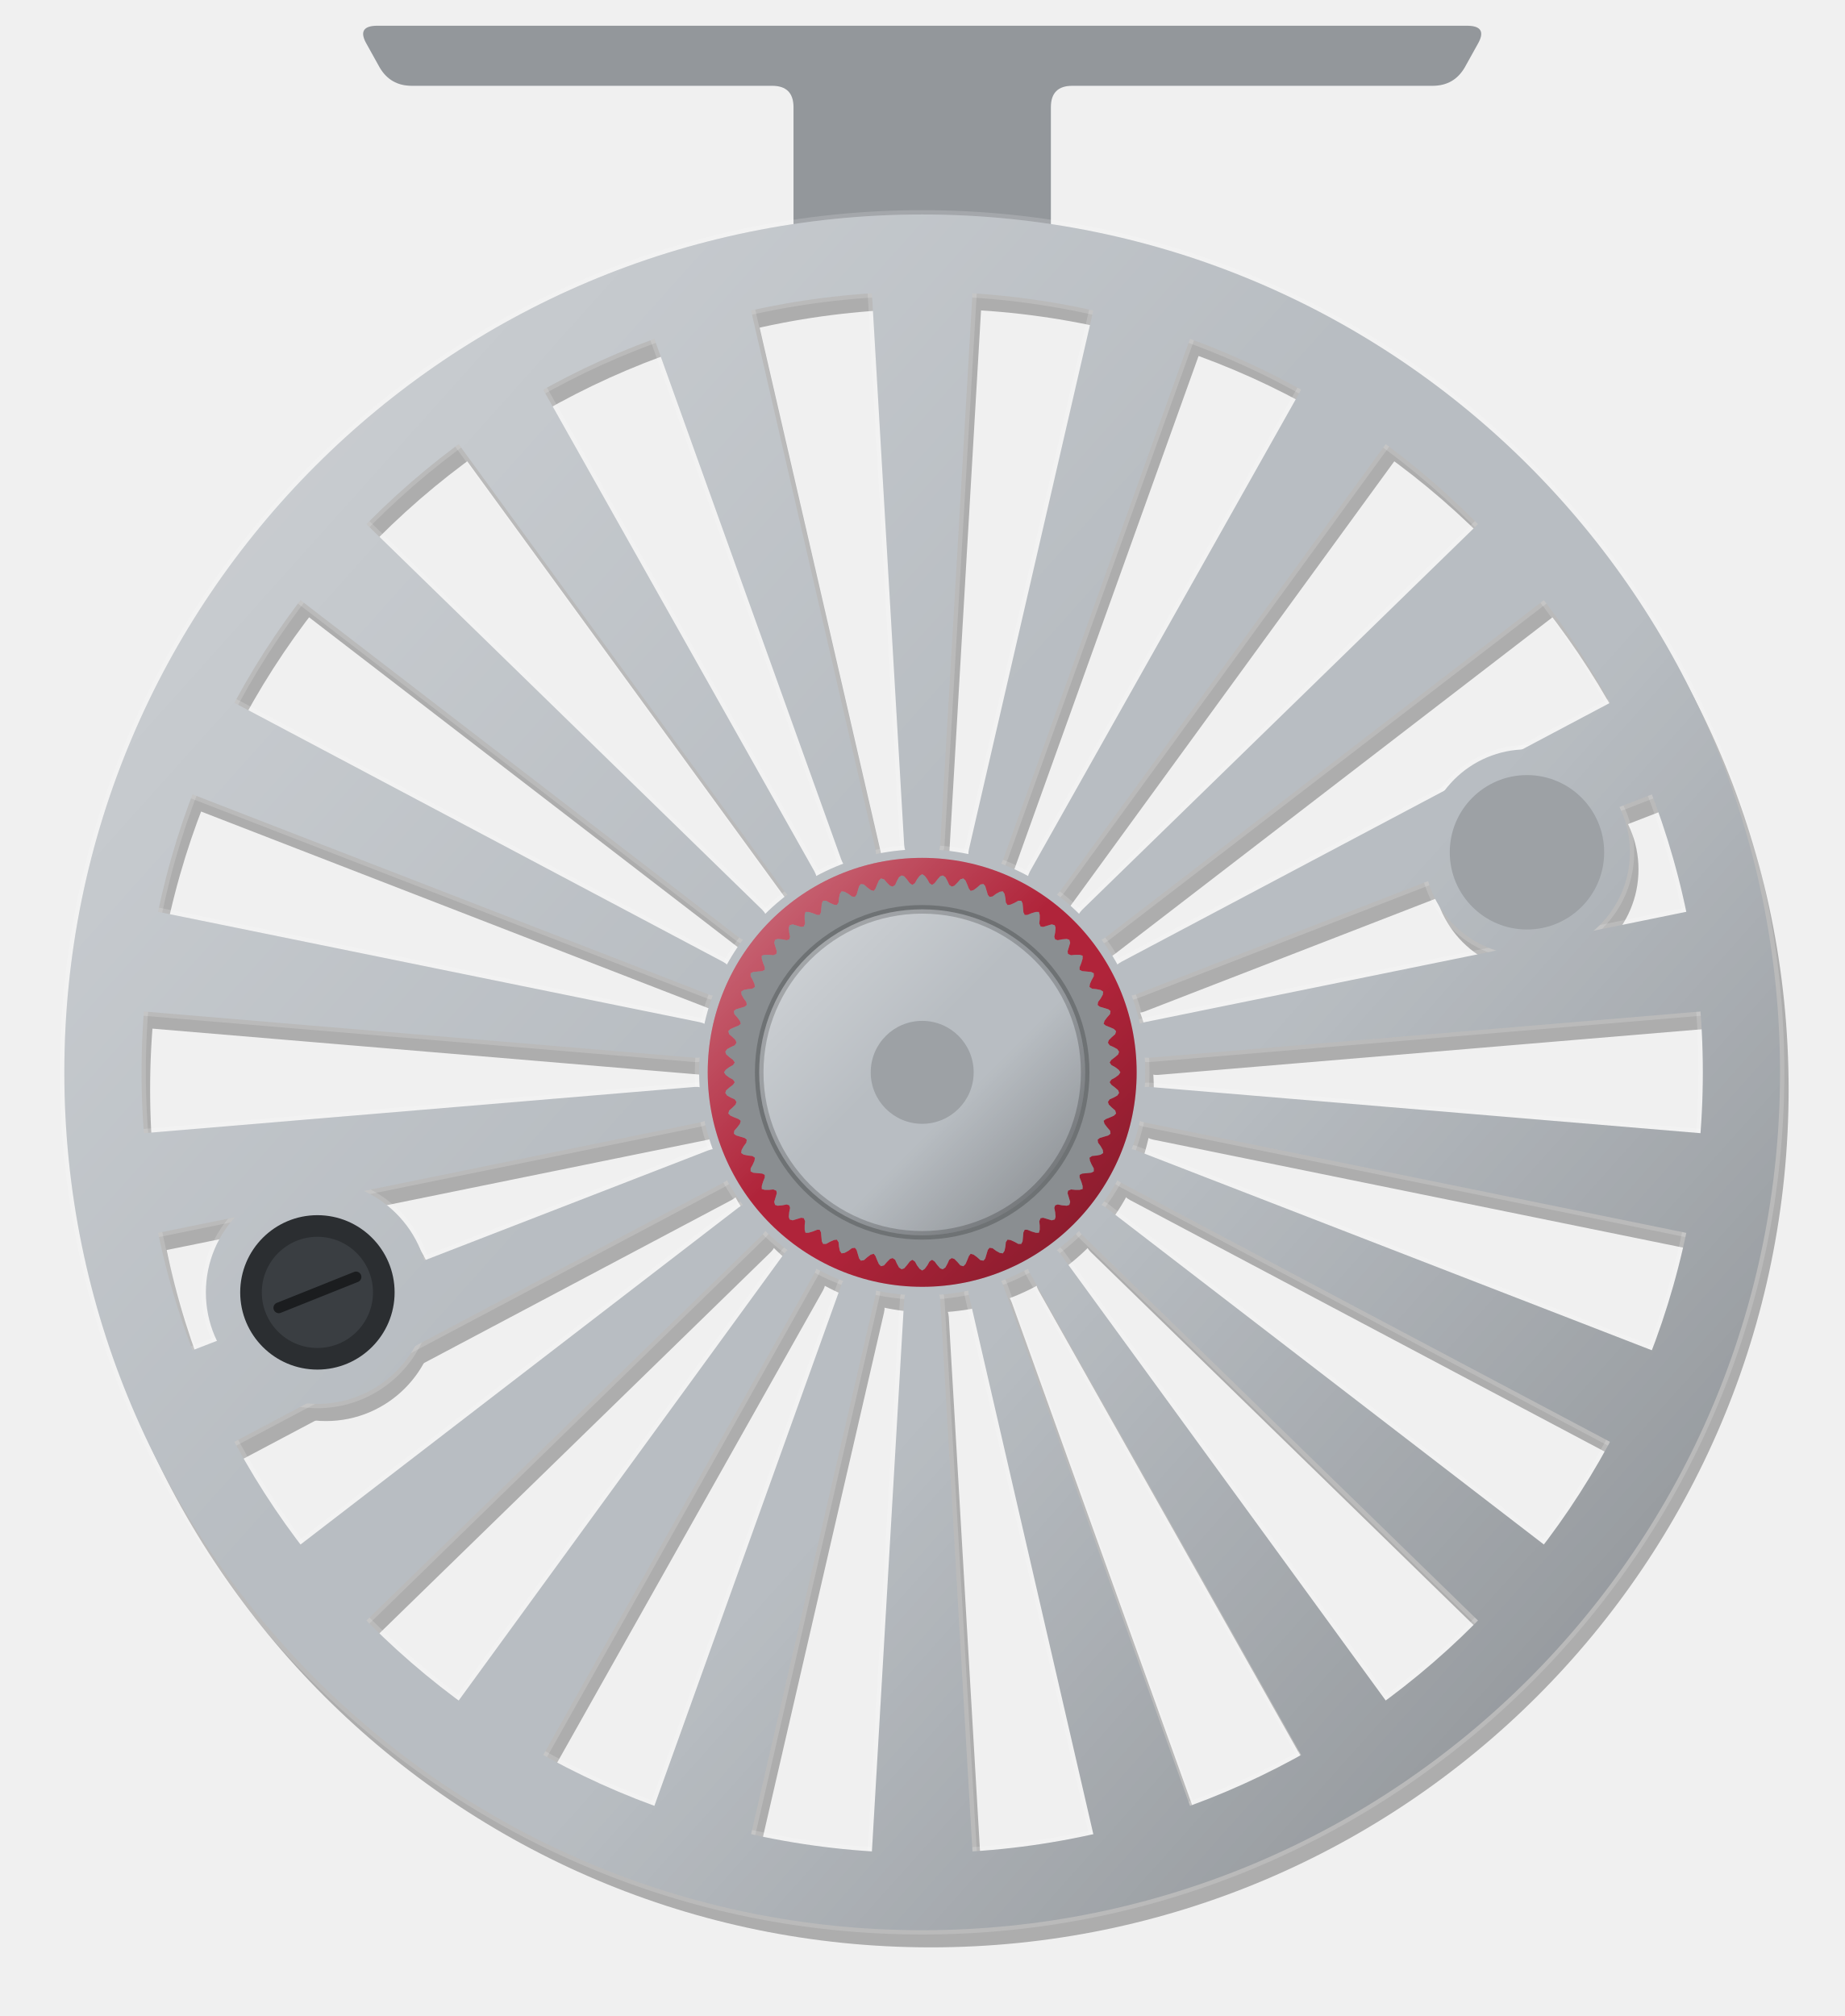
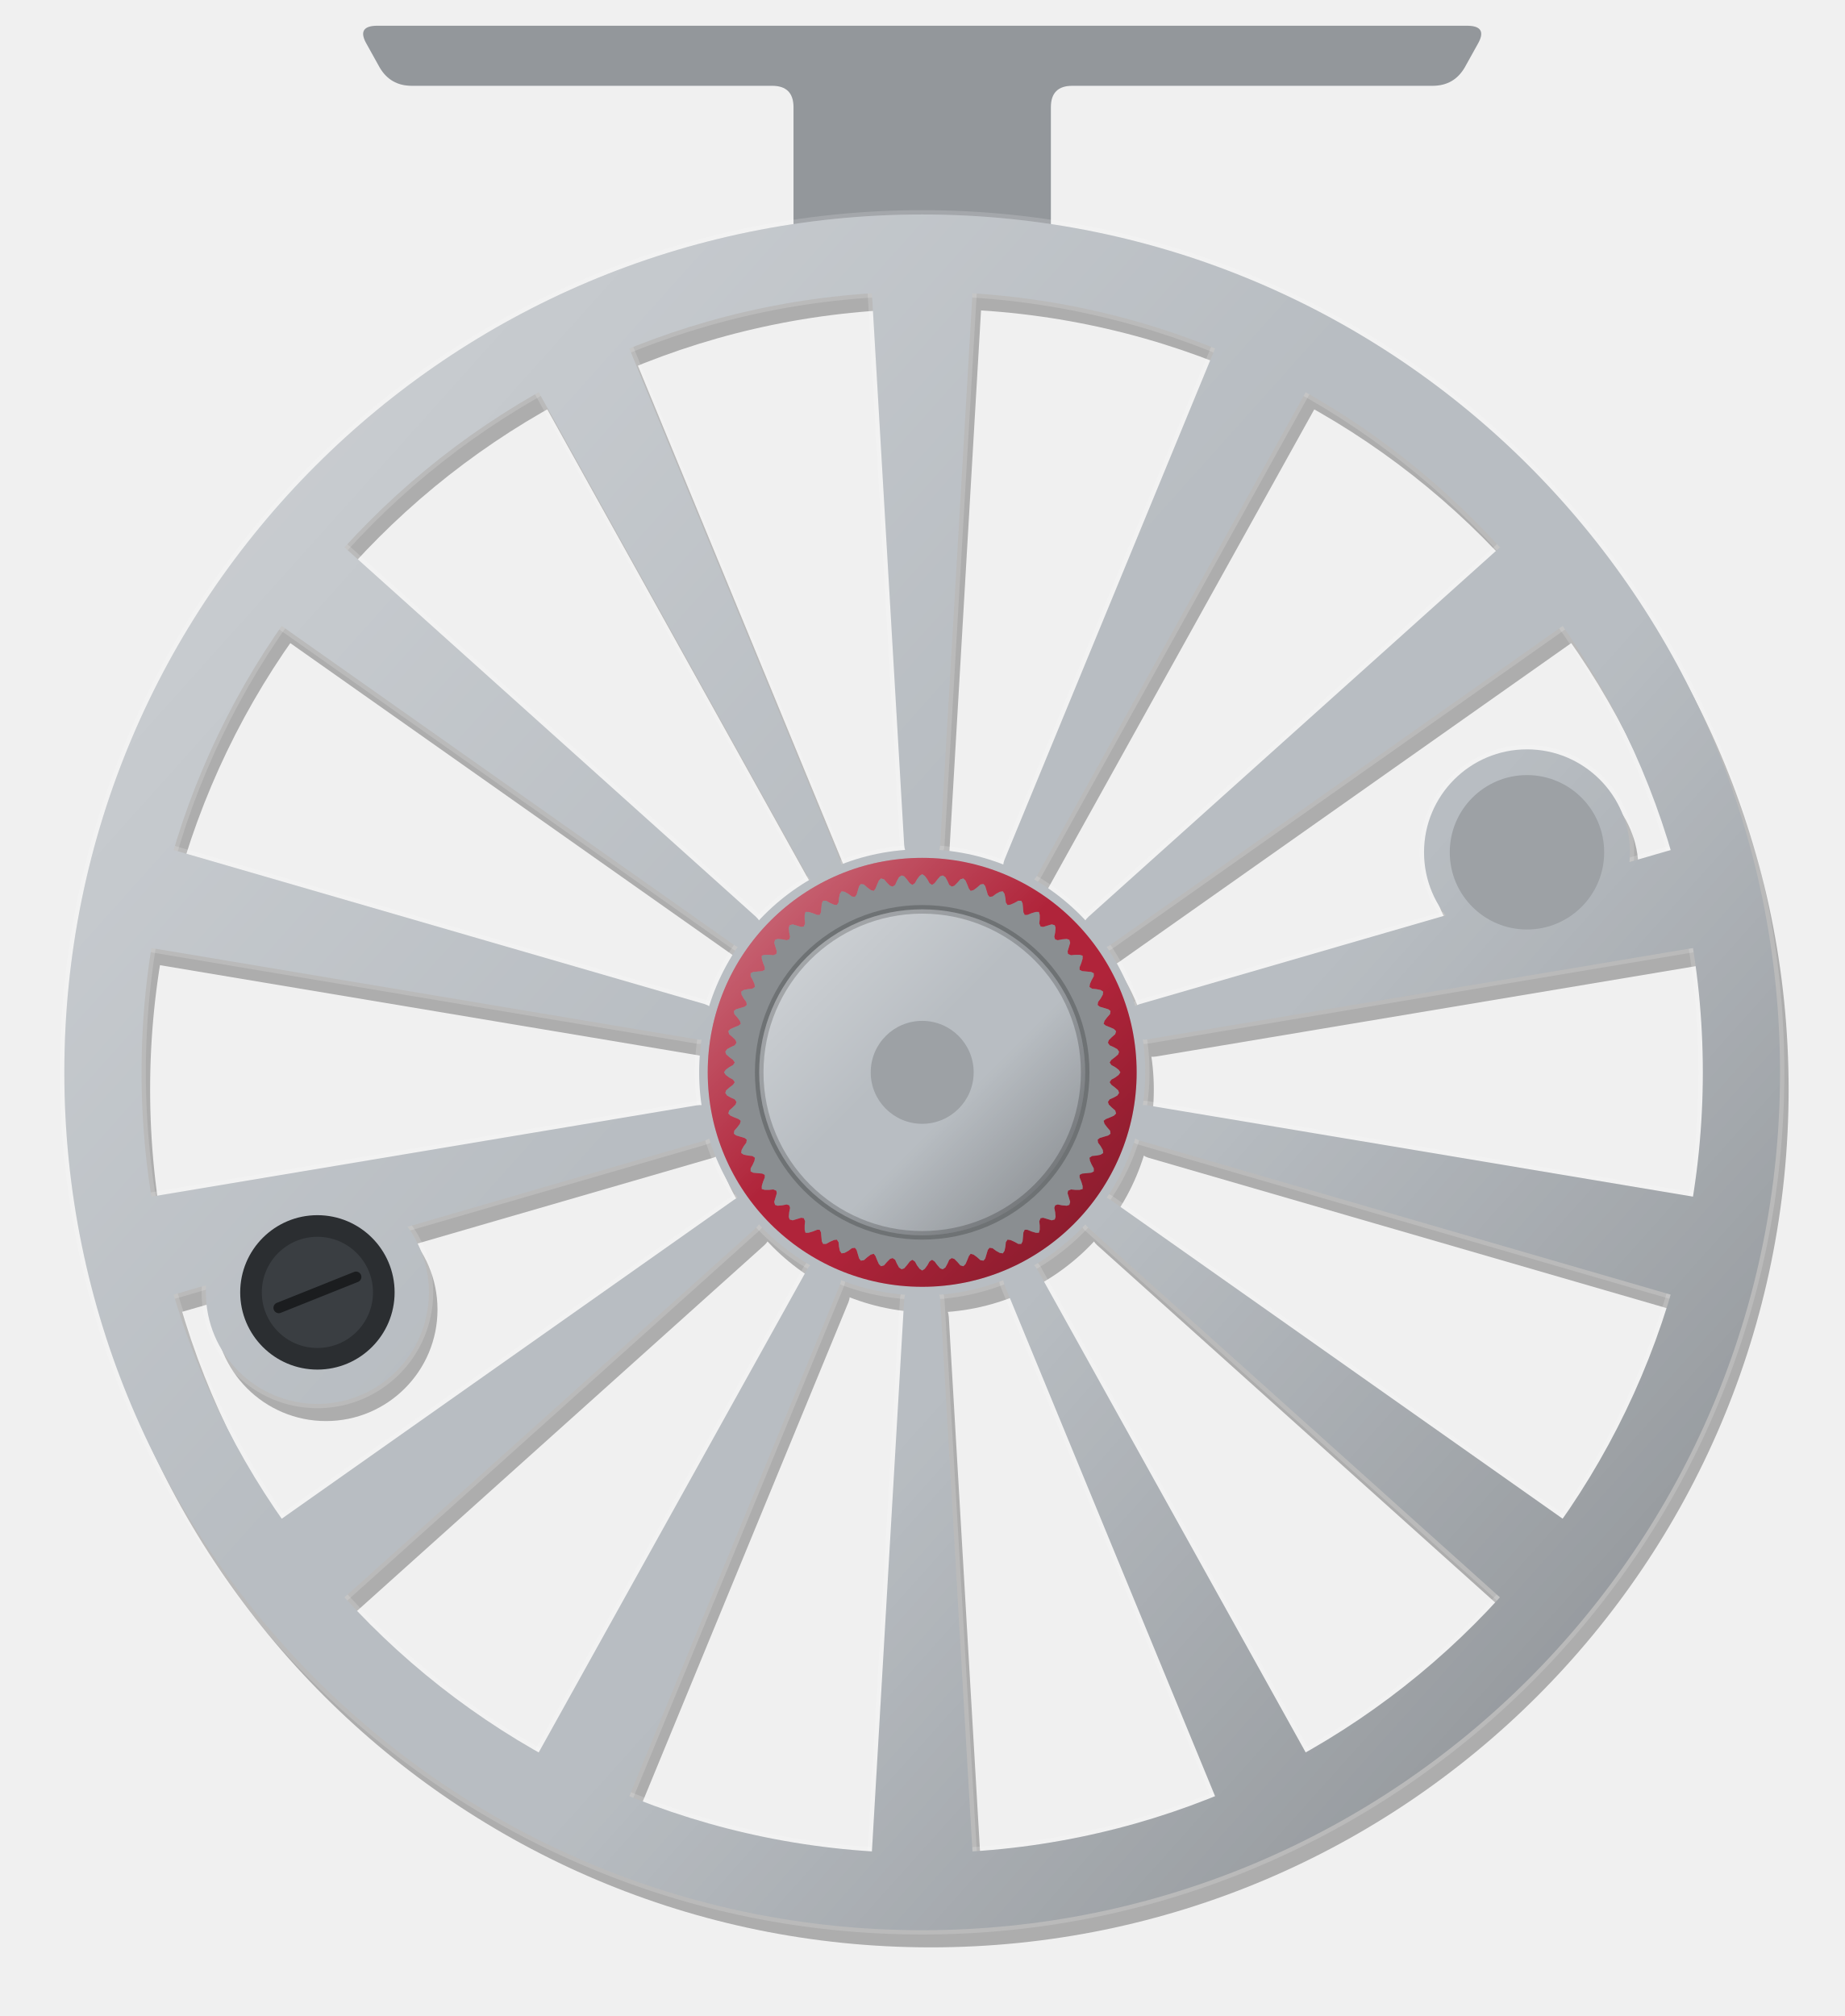
<svg xmlns="http://www.w3.org/2000/svg" viewBox="-215 -250 430 470" color="#b8bdc2">
  <defs>
    <linearGradient id="sheen" x1="0" y1="0" x2="1" y2="1">
      <stop offset="0" stop-color="#fff" stop-opacity=".4" />
      <stop offset=".45" stop-color="#fff" stop-opacity="0" />
      <stop offset=".6" stop-color="#000" stop-opacity="0" />
      <stop offset="1" stop-color="#000" stop-opacity=".3" />
    </linearGradient>
    <g id="back" fill-rule="evenodd">
      <path d="M-129.5 -239.7Q-132 -244 -127 -244L127 -244Q132 -244 129.5 -239.7L126.5 -234.3Q124 -230 119 -230L35 -230Q30 -230 30 -225L30 -191Q30 -186 25 -186L-25 -186Q-30 -186 -30 -191L-30 -225Q-30 -230 -35 -230L-119 -230Q-124 -230 -126.5 -234.3Z" />
    </g>
    <g id="body" fill-rule="evenodd">
      <path d="M-200 0a200 200 0 1 0 400 0a200 200 0 1 0 -400 0ZM-182 0a182 182 0 1 0 364 0a182 182 0 1 0 -364 0Z" />
      <path d="M1 -50Q4 -50 4.2 -53L11.8 -183Q12 -186 9 -186L-9 -186Q-12 -186 -11.8 -183L-4.2 -53Q-4 -50 -1 -50Z" />
-       <path d="M15 -47.7Q17.9 -46.8 18.9 -49.7L62.9 -172.3Q63.9 -175.1 61 -175.9L43.8 -181Q40.9 -181.8 40.2 -178.9L10.9 -52Q10.2 -49.1 13.1 -48.3Z" />
-       <path d="M27.9 -41.5Q30.4 -39.9 32.2 -42.3L108.9 -147.6Q110.7 -150 108.1 -151.6L93 -161.3Q90.5 -163 89 -160.3L25.1 -46.8Q23.7 -44.2 26.2 -42.6Z" />
-       <path d="M38.4 -32Q40.4 -29.7 42.8 -31.5L146 -110.9Q148.4 -112.7 146.5 -115L134.7 -128.6Q132.7 -130.9 130.6 -128.8L37.3 -37.9Q35.2 -35.8 37.1 -33.5Z" />
-       <path d="M45.9 -19.9Q47.1 -17.1 49.9 -18.2L171.4 -65.3Q174.2 -66.4 172.9 -69.1L165.5 -85.5Q164.2 -88.2 161.6 -86.8L46.5 -25.8Q43.8 -24.4 45.1 -21.7Z" />
-       <path d="M49.6 -6.1Q50.1 -3.2 53 -3.4L182.8 -14.3Q185.8 -14.6 185.4 -17.6L182.8 -35.4Q182.4 -38.3 179.5 -37.7L51.9 -11.7Q48.9 -11.1 49.3 -8.1Z" />
-       <path d="M49.3 8.1Q48.9 11.1 51.9 11.7L179.5 37.7Q182.4 38.3 182.8 35.4L185.4 17.6Q185.8 14.6 182.8 14.3L53 3.4Q50.1 3.2 49.6 6.1Z" />
-       <path d="M45.1 21.7Q43.8 24.4 46.5 25.8L161.6 86.8Q164.2 88.2 165.5 85.5L172.9 69.1Q174.2 66.4 171.4 65.3L49.9 18.2Q47.1 17.1 45.9 19.9Z" />
-       <path d="M37.1 33.5Q35.2 35.8 37.3 37.9L130.6 128.8Q132.7 130.9 134.7 128.6L146.5 115Q148.4 112.7 146 110.9L42.8 31.5Q40.4 29.7 38.4 32Z" />
-       <path d="M26.2 42.6Q23.7 44.2 25.1 46.8L89 160.3Q90.5 163 93 161.3L108.1 151.6Q110.7 150 108.9 147.6L32.2 42.3Q30.4 39.9 27.9 41.5Z" />
-       <path d="M13.1 48.3Q10.2 49.1 10.9 52L40.2 178.9Q40.9 181.8 43.8 181L61 175.9Q63.9 175.1 62.9 172.3L18.9 49.7Q17.9 46.8 15 47.7Z" />
+       <path d="M22.6 -44.6Q25.3 -43.3 26.8 -45.9L90.1 -159.8Q91.5 -162.4 88.8 -163.7L72.6 -171.5Q69.9 -172.8 68.8 -170L19.2 -49.6Q18.1 -46.8 20.8 -45.5Z" />
+       <path d="M39.7 -30.4Q41.6 -28 44 -29.8L150.5 -104.9Q152.9 -106.6 151 -108.9L139.8 -123Q137.9 -125.4 135.7 -123.3L38.8 -36.3Q36.6 -34.3 38.5 -32Z" />
+       <path d="M49 -10.2Q49.6 -7.2 52.6 -7.7L181 -29.2Q184 -29.7 183.3 -32.6L179.3 -50.2Q178.7 -53.1 175.8 -52.2L50.7 -15.9Q47.9 -15 48.5 -12.1Z" />
+       <path d="M48.5 12.1Q47.9 15 50.7 15.9L175.8 52.2Q178.7 53.1 179.3 50.2L183.3 32.6Q184 29.7 181 29.2L52.6 7.7Q49.6 7.2 49 10.2Z" />
+       <path d="M38.5 32Q36.6 34.3 38.8 36.3L135.7 123.3Q137.9 125.4 139.8 123L151 108.9Q152.9 106.6 150.5 104.9L44 29.8Q41.6 28 39.7 30.4Z" />
+       <path d="M20.8 45.5Q18.1 46.8 19.2 49.6L68.8 170Q69.9 172.8 72.6 171.5L88.8 163.7Q91.5 162.4 90.1 159.8L26.8 45.9Q25.3 43.3 22.6 44.6Z" />
      <path d="M-1 50Q-4 50 -4.2 53L-11.8 183Q-12 186 -9 186L9 186Q12 186 11.8 183L4.2 53Q4 50 1 50Z" />
-       <path d="M-15 47.7Q-17.9 46.8 -18.9 49.7L-62.9 172.3Q-63.9 175.1 -61 175.9L-43.8 181Q-40.9 181.8 -40.2 178.9L-10.9 52Q-10.2 49.1 -13.1 48.3Z" />
-       <path d="M-27.9 41.5Q-30.4 39.9 -32.2 42.3L-108.9 147.6Q-110.7 150 -108.1 151.6L-93 161.3Q-90.5 163 -89 160.3L-25.1 46.8Q-23.7 44.2 -26.2 42.6Z" />
-       <path d="M-38.4 32Q-40.4 29.7 -42.8 31.5L-146 110.9Q-148.4 112.7 -146.5 115L-134.7 128.6Q-132.7 130.9 -130.6 128.8L-37.3 37.9Q-35.2 35.8 -37.1 33.5Z" />
-       <path d="M-45.9 19.9Q-47.1 17.1 -49.9 18.2L-171.4 65.3Q-174.2 66.4 -172.9 69.1L-165.5 85.5Q-164.2 88.2 -161.6 86.8L-46.5 25.8Q-43.8 24.4 -45.1 21.7Z" />
-       <path d="M-49.6 6.1Q-50.1 3.2 -53 3.4L-182.8 14.3Q-185.8 14.6 -185.4 17.6L-182.8 35.4Q-182.4 38.3 -179.5 37.7L-51.9 11.7Q-48.9 11.1 -49.3 8.1Z" />
-       <path d="M-49.3 -8.1Q-48.9 -11.1 -51.9 -11.7L-179.5 -37.7Q-182.4 -38.3 -182.8 -35.4L-185.4 -17.6Q-185.8 -14.6 -182.8 -14.3L-53 -3.4Q-50.1 -3.2 -49.6 -6.1Z" />
-       <path d="M-45.1 -21.7Q-43.8 -24.4 -46.5 -25.8L-161.6 -86.8Q-164.2 -88.2 -165.5 -85.5L-172.9 -69.1Q-174.2 -66.4 -171.4 -65.3L-49.9 -18.2Q-47.1 -17.1 -45.9 -19.9Z" />
-       <path d="M-37.1 -33.5Q-35.2 -35.8 -37.3 -37.9L-130.6 -128.8Q-132.7 -130.9 -134.7 -128.6L-146.5 -115Q-148.4 -112.7 -146 -110.9L-42.8 -31.5Q-40.4 -29.7 -38.4 -32Z" />
-       <path d="M-26.2 -42.6Q-23.7 -44.2 -25.1 -46.8L-89 -160.3Q-90.5 -163 -93 -161.3L-108.1 -151.6Q-110.7 -150 -108.9 -147.6L-32.2 -42.3Q-30.4 -39.9 -27.9 -41.5Z" />
-       <path d="M-13.1 -48.3Q-10.2 -49.1 -10.9 -52L-40.2 -178.9Q-40.9 -181.8 -43.8 -181L-61 -175.9Q-63.9 -175.1 -62.9 -172.3L-18.9 -49.7Q-17.9 -46.8 -15 -47.7Z" />
+       <path d="M-22.6 44.6Q-25.3 43.3 -26.8 45.9L-90.1 159.8Q-91.5 162.4 -88.8 163.7L-72.6 171.5Q-69.9 172.8 -68.8 170L-19.2 49.6Q-18.1 46.8 -20.8 45.5Z" />
+       <path d="M-39.7 30.4Q-41.6 28 -44 29.8L-150.5 104.9Q-152.9 106.6 -151 108.9L-139.8 123Q-137.9 125.4 -135.7 123.3L-38.8 36.3Q-36.6 34.3 -38.5 32Z" />
+       <path d="M-49 10.2Q-49.6 7.2 -52.6 7.7L-181 29.2Q-184 29.7 -183.3 32.6L-179.3 50.2Q-178.7 53.1 -175.8 52.2L-50.7 15.9Q-47.9 15 -48.5 12.1Z" />
+       <path d="M-48.5 -12.1Q-47.9 -15 -50.7 -15.9L-175.8 -52.2Q-178.7 -53.1 -179.3 -50.2L-183.3 -32.6Q-184 -29.7 -181 -29.2L-52.6 -7.7Q-49.6 -7.2 -49 -10.2Z" />
+       <path d="M-38.5 -32Q-36.6 -34.3 -38.8 -36.3L-135.7 -123.3Q-137.9 -125.4 -139.8 -123L-151 -108.9Q-152.9 -106.6 -150.5 -104.9L-44 -29.8Q-41.6 -28 -39.7 -30.4Z" />
+       <path d="M-20.8 -45.5Q-18.1 -46.8 -19.2 -49.6L-68.8 -170Q-69.9 -172.8 -72.6 -171.5L-88.8 -163.7Q-91.5 -162.4 -90.1 -159.8L-26.8 -45.9Q-25.3 -43.3 -22.6 -44.6Z" />
      <path d="M-52 0a52 52 0 1 0 104 0a52 52 0 1 0 -104 0Z" />
      <path d="M-167 51.3a26 26 0 1 0 52 0a26 26 0 1 0 -52 0Z" />
      <path d="M117 -51.3a24 24 0 1 0 48 0a24 24 0 1 0 -48 0Z" />
    </g>
    <mask id="body-mask">
      <use href="#body" fill="#fff" />
    </mask>
  </defs>
  <use href="#back" fill="currentColor" />
  <use href="#back" fill="#000" opacity=".2" />
  <use href="#body" fill="#000" opacity=".28" transform="translate(2 4)" />
  <use href="#body" fill="none" stroke="#fff" stroke-opacity=".16" stroke-width="2" />
  <use href="#body" fill="currentColor" />
  <rect x="-215" y="-250" width="430" height="470" fill="url(#sheen)" mask="url(#body-mask)" />
  <circle r="50" fill="#b0243a" />
  <circle r="50" fill="url(#sheen)" />
  <path d="M46.2 0L45.8 0.6L45 1.2L44.1 1.7L43.7 2.3L44.1 2.9L44.9 3.5L45.7 4.2L45.9 4.8L45.5 5.4L44.6 5.9L43.7 6.3L43.3 6.9L43.5 7.5L44.2 8.2L45 8.9L45.2 9.6L44.7 10.1L43.8 10.5L42.8 10.9L42.3 11.3L42.5 12L43.1 12.8L43.8 13.6L43.9 14.3L43.4 14.7L42.4 15L41.4 15.3L40.9 15.7L41 16.4L41.6 17.2L42.1 18.1L42.2 18.8L41.6 19.2L40.6 19.4L39.6 19.5L39 19.9L39.1 20.6L39.5 21.5L40 22.4L40 23.1L39.4 23.4L38.4 23.5L37.3 23.6L36.7 23.9L36.7 24.5L37.1 25.5L37.4 26.5L37.4 27.2L36.7 27.4L35.7 27.4L34.7 27.3L34 27.6L33.9 28.2L34.2 29.2L34.5 30.2L34.3 30.9L33.7 31.1L32.6 31L31.6 30.8L31 31L30.8 31.6L31 32.6L31.1 33.7L30.9 34.3L30.2 34.5L29.2 34.2L28.2 33.9L27.6 34L27.3 34.7L27.4 35.7L27.4 36.7L27.2 37.4L26.5 37.4L25.5 37.1L24.5 36.7L23.9 36.7L23.6 37.3L23.5 38.4L23.4 39.4L23.1 40L22.4 40L21.5 39.5L20.6 39.1L19.9 39L19.5 39.6L19.4 40.6L19.2 41.6L18.8 42.2L18.1 42.1L17.2 41.6L16.4 41L15.7 40.9L15.3 41.4L15 42.4L14.7 43.4L14.3 43.9L13.6 43.8L12.8 43.1L12 42.5L11.3 42.3L10.9 42.8L10.5 43.8L10.1 44.7L9.6 45.2L8.9 45L8.2 44.2L7.5 43.5L6.9 43.3L6.3 43.7L5.9 44.6L5.4 45.5L4.8 45.9L4.2 45.7L3.5 44.9L2.9 44.1L2.3 43.7L1.7 44.1L1.2 45L0.6 45.8L0 46.2L-0.6 45.8L-1.2 45L-1.7 44.1L-2.3 43.7L-2.9 44.1L-3.5 44.9L-4.2 45.7L-4.8 45.9L-5.4 45.5L-5.9 44.6L-6.3 43.7L-6.9 43.3L-7.5 43.5L-8.2 44.2L-8.9 45L-9.6 45.2L-10.1 44.7L-10.5 43.8L-10.9 42.8L-11.3 42.3L-12 42.5L-12.8 43.1L-13.6 43.8L-14.3 43.9L-14.7 43.4L-15 42.4L-15.3 41.4L-15.7 40.9L-16.4 41L-17.2 41.6L-18.1 42.1L-18.8 42.2L-19.2 41.6L-19.4 40.6L-19.5 39.6L-19.9 39L-20.6 39.1L-21.5 39.5L-22.4 40L-23.1 40L-23.4 39.4L-23.5 38.4L-23.6 37.3L-23.9 36.7L-24.5 36.7L-25.5 37.1L-26.5 37.4L-27.2 37.4L-27.4 36.7L-27.4 35.7L-27.3 34.7L-27.6 34L-28.2 33.9L-29.2 34.2L-30.2 34.5L-30.9 34.3L-31.1 33.7L-31 32.6L-30.8 31.6L-31 31L-31.6 30.8L-32.6 31L-33.7 31.1L-34.3 30.9L-34.5 30.2L-34.2 29.2L-33.9 28.2L-34 27.6L-34.7 27.3L-35.7 27.4L-36.7 27.4L-37.4 27.2L-37.4 26.5L-37.1 25.5L-36.7 24.5L-36.7 23.9L-37.3 23.6L-38.4 23.5L-39.4 23.4L-40 23.1L-40 22.4L-39.5 21.5L-39.1 20.6L-39 19.9L-39.6 19.5L-40.6 19.4L-41.6 19.2L-42.2 18.8L-42.1 18.1L-41.6 17.2L-41 16.4L-40.9 15.7L-41.4 15.3L-42.4 15L-43.4 14.7L-43.9 14.3L-43.8 13.6L-43.1 12.8L-42.5 12L-42.3 11.3L-42.8 10.9L-43.8 10.5L-44.7 10.1L-45.2 9.6L-45 8.9L-44.2 8.2L-43.5 7.5L-43.3 6.9L-43.7 6.3L-44.6 5.9L-45.5 5.4L-45.9 4.8L-45.7 4.2L-44.9 3.5L-44.1 2.9L-43.7 2.3L-44.1 1.7L-45 1.2L-45.8 0.6L-46.2 0L-45.8 -0.6L-45 -1.2L-44.1 -1.7L-43.7 -2.3L-44.1 -2.9L-44.9 -3.5L-45.7 -4.2L-45.9 -4.8L-45.5 -5.4L-44.6 -5.9L-43.7 -6.3L-43.3 -6.9L-43.5 -7.5L-44.2 -8.2L-45 -8.9L-45.2 -9.6L-44.7 -10.1L-43.8 -10.5L-42.8 -10.9L-42.3 -11.3L-42.5 -12L-43.1 -12.8L-43.8 -13.6L-43.9 -14.3L-43.4 -14.7L-42.4 -15L-41.4 -15.3L-40.9 -15.7L-41 -16.4L-41.6 -17.2L-42.1 -18.1L-42.2 -18.8L-41.6 -19.2L-40.6 -19.4L-39.6 -19.5L-39 -19.9L-39.1 -20.6L-39.5 -21.5L-40 -22.4L-40 -23.1L-39.4 -23.4L-38.4 -23.5L-37.3 -23.6L-36.7 -23.9L-36.7 -24.5L-37.1 -25.5L-37.4 -26.5L-37.4 -27.2L-36.7 -27.4L-35.7 -27.4L-34.7 -27.3L-34 -27.6L-33.9 -28.2L-34.2 -29.2L-34.5 -30.2L-34.3 -30.9L-33.7 -31.1L-32.6 -31L-31.6 -30.8L-31 -31L-30.8 -31.6L-31 -32.6L-31.1 -33.7L-30.9 -34.3L-30.2 -34.5L-29.2 -34.2L-28.2 -33.9L-27.6 -34L-27.3 -34.7L-27.4 -35.7L-27.4 -36.7L-27.2 -37.4L-26.5 -37.4L-25.5 -37.1L-24.5 -36.7L-23.9 -36.7L-23.6 -37.3L-23.5 -38.4L-23.4 -39.4L-23.1 -40L-22.4 -40L-21.5 -39.5L-20.6 -39.1L-19.9 -39L-19.5 -39.6L-19.4 -40.6L-19.2 -41.6L-18.8 -42.2L-18.1 -42.1L-17.2 -41.6L-16.4 -41L-15.7 -40.9L-15.3 -41.4L-15 -42.4L-14.7 -43.4L-14.3 -43.9L-13.6 -43.8L-12.8 -43.1L-12 -42.5L-11.3 -42.3L-10.9 -42.8L-10.5 -43.8L-10.1 -44.7L-9.6 -45.2L-8.9 -45L-8.2 -44.2L-7.5 -43.5L-6.9 -43.3L-6.3 -43.7L-5.9 -44.6L-5.4 -45.5L-4.8 -45.9L-4.2 -45.7L-3.5 -44.9L-2.9 -44.1L-2.3 -43.7L-1.7 -44.1L-1.2 -45L-0.6 -45.8L0 -46.2L0.6 -45.8L1.2 -45L1.7 -44.1L2.3 -43.7L2.9 -44.1L3.5 -44.9L4.2 -45.7L4.8 -45.9L5.4 -45.5L5.9 -44.6L6.3 -43.7L6.9 -43.3L7.5 -43.5L8.2 -44.2L8.9 -45L9.6 -45.2L10.1 -44.7L10.5 -43.8L10.9 -42.8L11.3 -42.3L12 -42.5L12.8 -43.1L13.6 -43.8L14.3 -43.9L14.7 -43.4L15 -42.4L15.3 -41.4L15.7 -40.9L16.4 -41L17.2 -41.6L18.1 -42.1L18.8 -42.2L19.2 -41.6L19.4 -40.6L19.5 -39.6L19.9 -39L20.6 -39.1L21.5 -39.5L22.4 -40L23.1 -40L23.4 -39.4L23.5 -38.4L23.6 -37.3L23.9 -36.7L24.5 -36.7L25.5 -37.1L26.5 -37.4L27.2 -37.4L27.4 -36.7L27.4 -35.7L27.3 -34.7L27.6 -34L28.2 -33.9L29.2 -34.2L30.2 -34.5L30.9 -34.3L31.1 -33.7L31 -32.6L30.8 -31.6L31 -31L31.6 -30.8L32.6 -31L33.7 -31.1L34.3 -30.9L34.5 -30.2L34.2 -29.2L33.9 -28.2L34 -27.6L34.7 -27.3L35.7 -27.4L36.7 -27.4L37.4 -27.2L37.4 -26.5L37.1 -25.5L36.7 -24.5L36.7 -23.9L37.3 -23.6L38.4 -23.5L39.4 -23.4L40 -23.1L40 -22.4L39.5 -21.5L39.1 -20.6L39 -19.9L39.6 -19.5L40.6 -19.4L41.6 -19.2L42.2 -18.8L42.1 -18.1L41.6 -17.2L41 -16.4L40.9 -15.7L41.4 -15.3L42.4 -15L43.4 -14.7L43.9 -14.3L43.8 -13.6L43.1 -12.8L42.5 -12L42.3 -11.3L42.8 -10.9L43.8 -10.5L44.7 -10.1L45.2 -9.6L45 -8.9L44.2 -8.2L43.5 -7.5L43.3 -6.9L43.7 -6.3L44.6 -5.9L45.5 -5.4L45.9 -4.8L45.7 -4.2L44.9 -3.5L44.1 -2.9L43.7 -2.3L44.1 -1.7L45 -1.2L45.8 -0.6Z" fill="currentColor" />
  <path d="M46.2 0L45.8 0.6L45 1.2L44.1 1.7L43.7 2.3L44.1 2.9L44.9 3.5L45.7 4.2L45.9 4.8L45.5 5.4L44.6 5.9L43.7 6.3L43.3 6.9L43.5 7.5L44.2 8.2L45 8.9L45.2 9.6L44.7 10.1L43.8 10.5L42.8 10.9L42.3 11.3L42.5 12L43.1 12.8L43.8 13.6L43.9 14.3L43.4 14.7L42.4 15L41.4 15.3L40.9 15.7L41 16.4L41.6 17.2L42.1 18.1L42.2 18.8L41.6 19.2L40.6 19.4L39.6 19.5L39 19.9L39.1 20.6L39.5 21.5L40 22.4L40 23.1L39.4 23.4L38.4 23.5L37.3 23.6L36.7 23.9L36.7 24.5L37.1 25.5L37.4 26.5L37.4 27.2L36.7 27.4L35.7 27.4L34.7 27.3L34 27.6L33.9 28.2L34.2 29.2L34.5 30.2L34.3 30.9L33.7 31.1L32.6 31L31.6 30.8L31 31L30.8 31.6L31 32.6L31.1 33.7L30.9 34.3L30.2 34.5L29.2 34.2L28.2 33.9L27.6 34L27.3 34.7L27.4 35.7L27.4 36.7L27.2 37.4L26.5 37.4L25.5 37.1L24.5 36.7L23.9 36.7L23.6 37.3L23.5 38.4L23.4 39.4L23.1 40L22.4 40L21.5 39.5L20.6 39.1L19.9 39L19.5 39.6L19.4 40.6L19.2 41.6L18.8 42.2L18.1 42.1L17.2 41.6L16.4 41L15.7 40.9L15.3 41.4L15 42.4L14.7 43.4L14.3 43.9L13.6 43.8L12.8 43.1L12 42.5L11.3 42.3L10.9 42.8L10.5 43.8L10.1 44.7L9.6 45.2L8.9 45L8.2 44.2L7.5 43.5L6.9 43.3L6.3 43.7L5.9 44.6L5.4 45.5L4.8 45.9L4.2 45.7L3.5 44.9L2.9 44.1L2.3 43.7L1.7 44.1L1.2 45L0.6 45.8L0 46.2L-0.6 45.8L-1.2 45L-1.7 44.1L-2.3 43.7L-2.9 44.1L-3.5 44.9L-4.2 45.7L-4.8 45.9L-5.4 45.5L-5.9 44.6L-6.3 43.7L-6.9 43.3L-7.5 43.5L-8.2 44.2L-8.9 45L-9.6 45.2L-10.1 44.7L-10.5 43.8L-10.9 42.8L-11.3 42.3L-12 42.5L-12.8 43.1L-13.6 43.8L-14.3 43.9L-14.7 43.4L-15 42.4L-15.3 41.4L-15.7 40.9L-16.4 41L-17.2 41.6L-18.1 42.1L-18.8 42.2L-19.2 41.6L-19.4 40.6L-19.5 39.6L-19.9 39L-20.6 39.1L-21.5 39.5L-22.4 40L-23.1 40L-23.4 39.4L-23.5 38.4L-23.6 37.3L-23.9 36.7L-24.5 36.7L-25.5 37.1L-26.5 37.4L-27.2 37.4L-27.4 36.7L-27.4 35.7L-27.3 34.7L-27.6 34L-28.2 33.9L-29.2 34.2L-30.2 34.5L-30.9 34.3L-31.1 33.7L-31 32.6L-30.8 31.6L-31 31L-31.6 30.8L-32.6 31L-33.7 31.1L-34.3 30.9L-34.5 30.2L-34.2 29.2L-33.9 28.2L-34 27.6L-34.7 27.3L-35.7 27.4L-36.7 27.4L-37.4 27.2L-37.4 26.5L-37.1 25.5L-36.7 24.5L-36.7 23.9L-37.3 23.6L-38.4 23.5L-39.4 23.4L-40 23.1L-40 22.4L-39.5 21.5L-39.1 20.6L-39 19.9L-39.6 19.5L-40.6 19.4L-41.6 19.2L-42.2 18.8L-42.1 18.1L-41.6 17.2L-41 16.4L-40.9 15.7L-41.4 15.3L-42.4 15L-43.4 14.7L-43.9 14.3L-43.8 13.6L-43.1 12.8L-42.5 12L-42.3 11.3L-42.8 10.9L-43.8 10.5L-44.7 10.1L-45.2 9.6L-45 8.9L-44.2 8.2L-43.5 7.5L-43.3 6.9L-43.7 6.3L-44.6 5.9L-45.5 5.4L-45.9 4.8L-45.7 4.2L-44.9 3.5L-44.1 2.9L-43.7 2.3L-44.1 1.7L-45 1.2L-45.8 0.6L-46.2 0L-45.8 -0.6L-45 -1.2L-44.1 -1.7L-43.7 -2.3L-44.1 -2.9L-44.9 -3.5L-45.7 -4.2L-45.9 -4.8L-45.5 -5.4L-44.6 -5.9L-43.7 -6.3L-43.3 -6.9L-43.5 -7.5L-44.2 -8.2L-45 -8.9L-45.2 -9.6L-44.7 -10.1L-43.8 -10.5L-42.8 -10.9L-42.3 -11.3L-42.5 -12L-43.1 -12.8L-43.8 -13.6L-43.9 -14.3L-43.4 -14.7L-42.4 -15L-41.4 -15.3L-40.9 -15.7L-41 -16.4L-41.6 -17.2L-42.1 -18.1L-42.2 -18.8L-41.6 -19.2L-40.6 -19.4L-39.6 -19.5L-39 -19.9L-39.1 -20.6L-39.5 -21.5L-40 -22.4L-40 -23.1L-39.4 -23.4L-38.4 -23.5L-37.3 -23.6L-36.7 -23.9L-36.7 -24.5L-37.1 -25.5L-37.4 -26.5L-37.4 -27.2L-36.7 -27.4L-35.7 -27.4L-34.7 -27.3L-34 -27.6L-33.9 -28.2L-34.2 -29.2L-34.5 -30.2L-34.3 -30.9L-33.7 -31.1L-32.6 -31L-31.6 -30.8L-31 -31L-30.8 -31.6L-31 -32.6L-31.1 -33.7L-30.9 -34.3L-30.2 -34.5L-29.2 -34.2L-28.2 -33.9L-27.6 -34L-27.3 -34.7L-27.4 -35.7L-27.4 -36.7L-27.2 -37.4L-26.5 -37.4L-25.5 -37.1L-24.5 -36.7L-23.9 -36.7L-23.6 -37.3L-23.5 -38.4L-23.4 -39.4L-23.1 -40L-22.4 -40L-21.5 -39.5L-20.6 -39.1L-19.9 -39L-19.5 -39.6L-19.4 -40.6L-19.2 -41.6L-18.8 -42.2L-18.1 -42.1L-17.2 -41.6L-16.4 -41L-15.7 -40.9L-15.3 -41.4L-15 -42.4L-14.7 -43.4L-14.3 -43.9L-13.6 -43.8L-12.8 -43.1L-12 -42.5L-11.3 -42.3L-10.9 -42.8L-10.5 -43.8L-10.1 -44.7L-9.6 -45.2L-8.9 -45L-8.2 -44.2L-7.5 -43.5L-6.9 -43.3L-6.3 -43.7L-5.9 -44.6L-5.4 -45.5L-4.8 -45.9L-4.2 -45.7L-3.5 -44.9L-2.9 -44.1L-2.3 -43.7L-1.7 -44.1L-1.2 -45L-0.6 -45.8L0 -46.2L0.6 -45.8L1.2 -45L1.7 -44.1L2.3 -43.7L2.9 -44.1L3.5 -44.9L4.2 -45.7L4.8 -45.9L5.4 -45.5L5.9 -44.6L6.3 -43.7L6.9 -43.3L7.5 -43.5L8.2 -44.2L8.9 -45L9.6 -45.2L10.1 -44.7L10.5 -43.8L10.9 -42.8L11.3 -42.3L12 -42.5L12.8 -43.1L13.6 -43.8L14.3 -43.9L14.7 -43.4L15 -42.4L15.3 -41.4L15.7 -40.9L16.4 -41L17.2 -41.6L18.1 -42.1L18.8 -42.2L19.2 -41.6L19.4 -40.6L19.5 -39.6L19.9 -39L20.6 -39.1L21.5 -39.5L22.4 -40L23.1 -40L23.4 -39.4L23.5 -38.4L23.6 -37.3L23.9 -36.7L24.5 -36.7L25.5 -37.1L26.5 -37.4L27.2 -37.4L27.4 -36.7L27.4 -35.7L27.3 -34.7L27.6 -34L28.2 -33.9L29.2 -34.2L30.2 -34.5L30.9 -34.3L31.1 -33.7L31 -32.6L30.8 -31.6L31 -31L31.6 -30.8L32.6 -31L33.7 -31.1L34.3 -30.9L34.5 -30.2L34.2 -29.2L33.9 -28.2L34 -27.6L34.7 -27.3L35.7 -27.4L36.7 -27.4L37.4 -27.2L37.4 -26.5L37.1 -25.5L36.7 -24.5L36.7 -23.9L37.3 -23.6L38.4 -23.5L39.4 -23.4L40 -23.1L40 -22.4L39.5 -21.5L39.1 -20.6L39 -19.9L39.6 -19.5L40.6 -19.4L41.6 -19.2L42.2 -18.8L42.1 -18.1L41.6 -17.2L41 -16.4L40.9 -15.7L41.4 -15.3L42.4 -15L43.4 -14.7L43.9 -14.3L43.8 -13.6L43.1 -12.8L42.5 -12L42.3 -11.3L42.8 -10.9L43.8 -10.5L44.7 -10.1L45.2 -9.6L45 -8.9L44.2 -8.2L43.5 -7.5L43.3 -6.9L43.7 -6.3L44.6 -5.9L45.5 -5.4L45.9 -4.8L45.7 -4.2L44.9 -3.5L44.1 -2.9L43.7 -2.3L44.1 -1.7L45 -1.2L45.8 -0.6Z" fill="#000" fill-opacity=".25" />
  <circle r="38" fill="currentColor" />
  <circle r="38" fill="url(#sheen)" />
  <circle r="38" fill="none" stroke="#000" stroke-opacity=".2" stroke-width="2" />
  <circle r="12" fill="currentColor" />
  <circle r="12" fill="#000" fill-opacity=".15" />
  <circle cx="141" cy="-51.3" r="18" fill="currentColor" />
  <circle cx="141" cy="-51.3" r="18" fill="#000" fill-opacity=".15" />
  <circle cx="-141" cy="51.3" r="18" fill="#2b2e31" />
  <circle cx="-141" cy="51.3" r="12.96" fill="#3a3e42" />
  <path d="M-150 54.9L-132 47.7" stroke="#1b1d1f" stroke-width="2.5" stroke-linecap="round" />
</svg>
